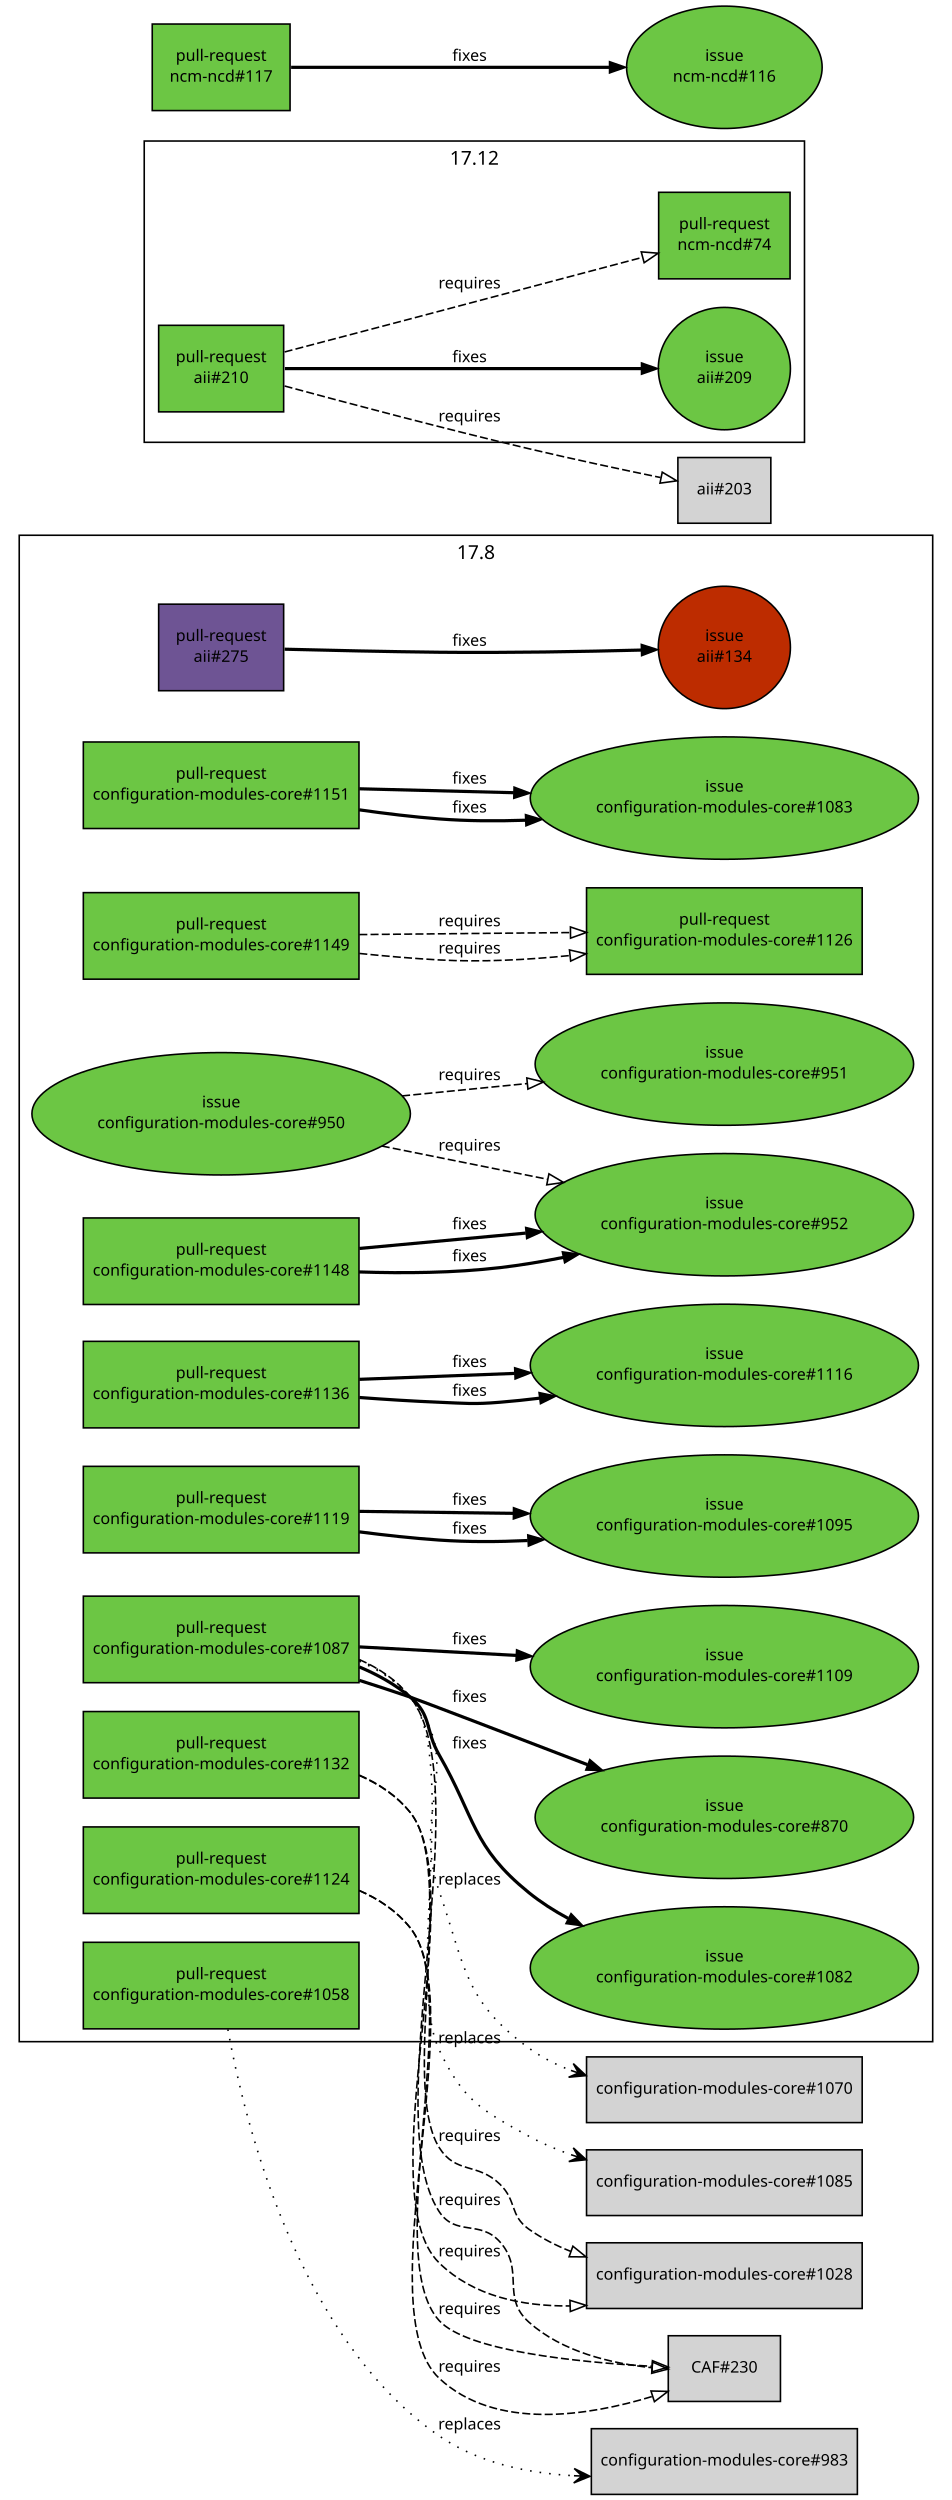
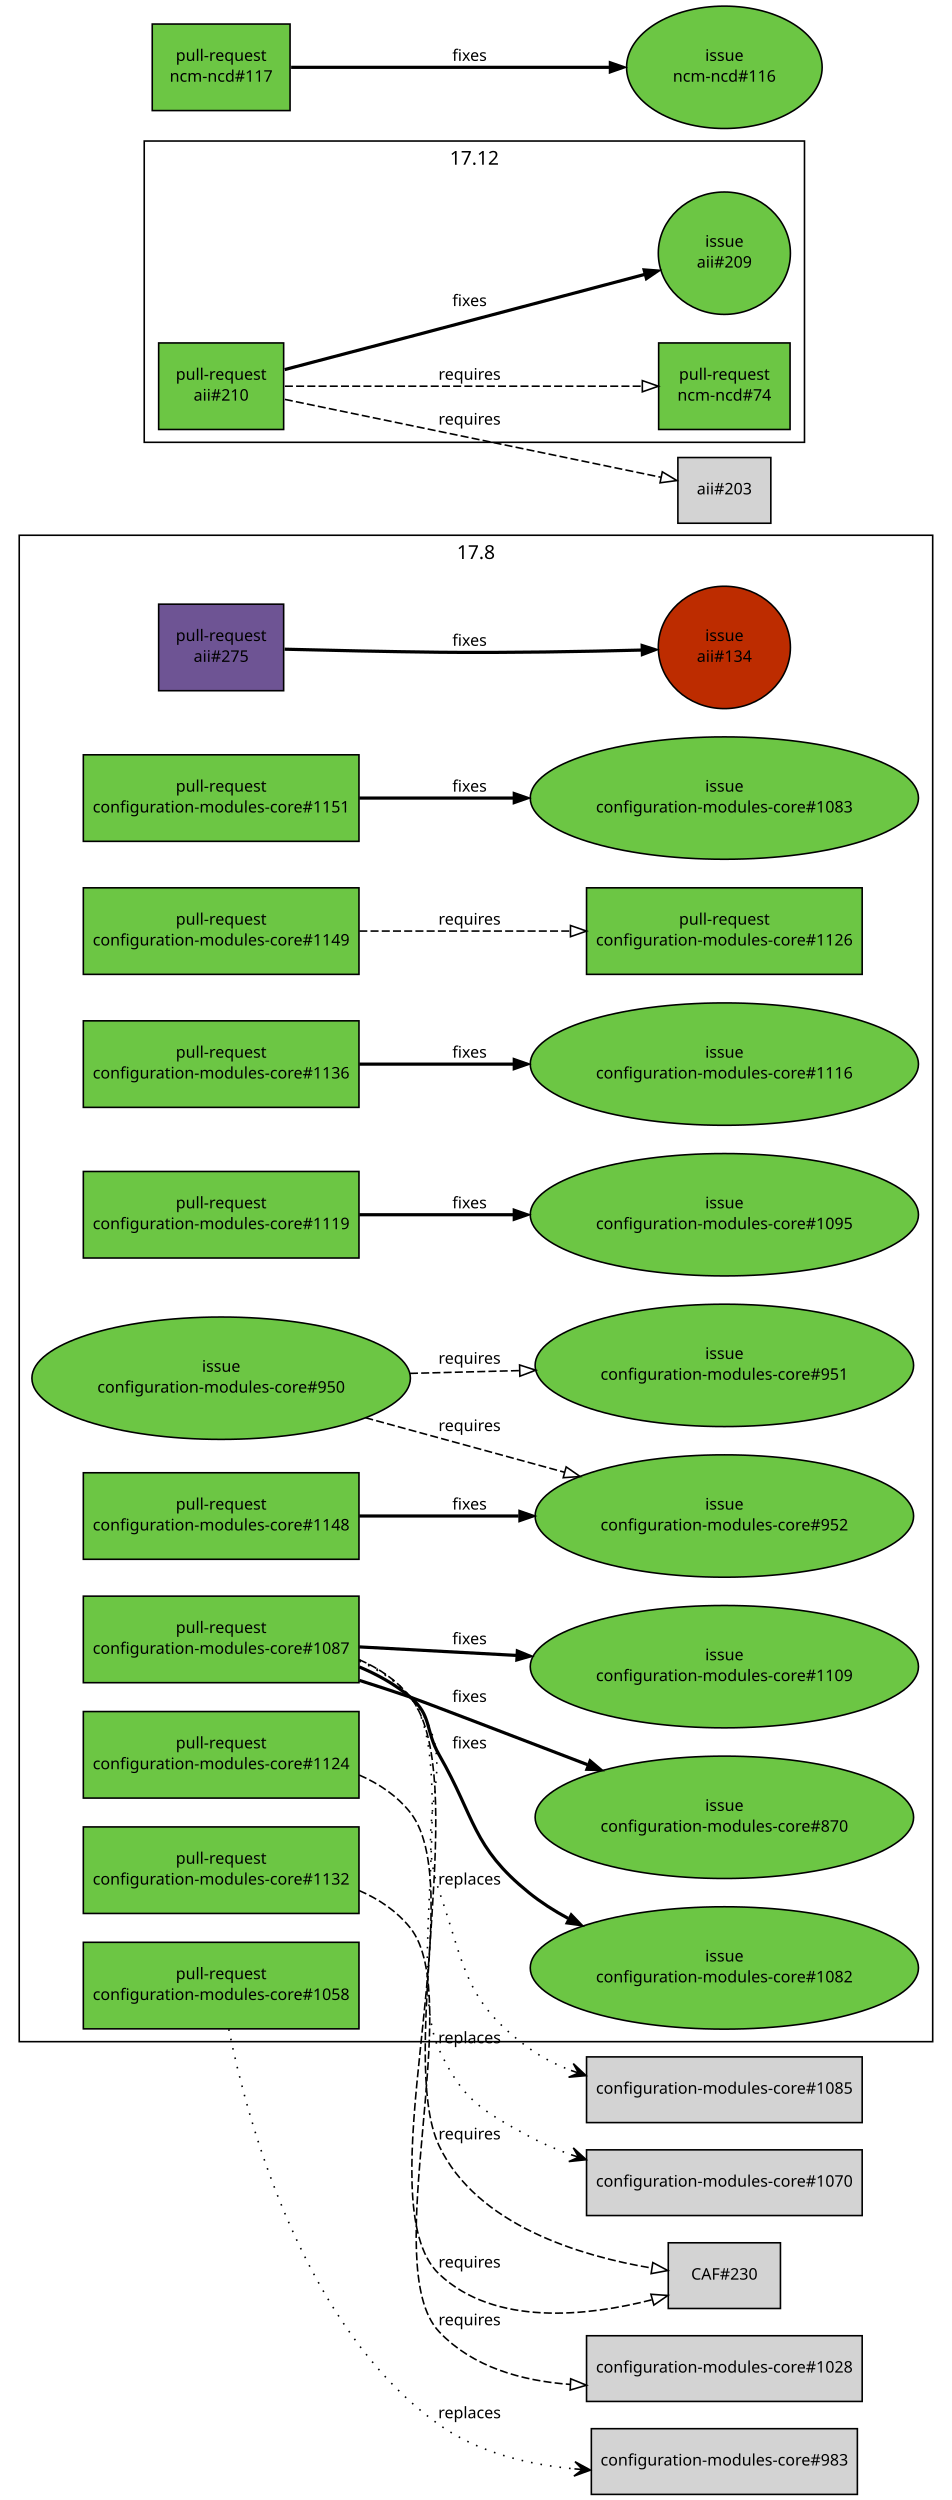
<svg xmlns="http://www.w3.org/2000/svg" xmlns:xlink="http://www.w3.org/1999/xlink" width="594pt" height="1560pt" viewBox="0.00 0.00 594.00 1560.00">
  <g id="graph1" class="graph" transform="scale(1 1) rotate(0) translate(4 1556)">
    <polygon fill="white" stroke="white" points="-4,5 -4,-1556 591,-1556 591,5 -4,5" />
    <g id="graph3" class="cluster">
      <polygon fill="none" stroke="black" points="8,-282 8,-1222 578,-1222 578,-282 8,-282" />
      <text text-anchor="middle" x="293" y="-1207.2" font-family="Sans" font-size="12.00">17.8</text>
    </g>
    <g id="graph5" class="cluster">
      <polygon fill="none" stroke="black" points="86,-1280 86,-1468 498,-1468 498,-1280 86,-1280" />
      <text text-anchor="middle" x="292" y="-1453.2" font-family="Sans" font-size="12.00">17.12</text>
    </g>
    <g id="node1" class="node">
      <a xlink:href="https://github.com/quattor/aii/pull/275" xlink:title="remove aii-freeipa, deprecated by ncm-freeipa AII support" target="_parent">
        <polygon fill="#6e5494" stroke="black" points="173,-1179 95,-1179 95,-1125 173,-1125 173,-1179" />
        <text text-anchor="middle" x="134" y="-1156" font-family="Sans" font-size="10.00">pull-request</text>
        <text text-anchor="middle" x="134" y="-1143" font-family="Sans" font-size="10.00">aii#275</text>
      </a>
    </g>
    <g id="node3" class="node">
      <a xlink:href="https://github.com/quattor/aii/issues/134" xlink:title="Missing freeipa.pm in AII RPM" target="_parent">
        <ellipse fill="#bd2c00" stroke="black" cx="448" cy="-1152" rx="41.217" ry="38.184" />
        <text text-anchor="middle" x="448" y="-1156" font-family="Sans" font-size="10.00">issue</text>
        <text text-anchor="middle" x="448" y="-1143" font-family="Sans" font-size="10.00">aii#134</text>
      </a>
    </g>
    <g id="edge2" class="edge">
      <path fill="none" stroke="black" stroke-width="2" d="M173.571,-1150.9C200.705,-1150.2 237.529,-1149.36 270,-1149 312.474,-1148.53 360.645,-1149.43 396.154,-1150.36" />
      <polygon fill="black" stroke="black" points="396.191,-1153.87 406.282,-1150.64 396.381,-1146.87 396.191,-1153.87" />
      <text text-anchor="middle" x="289" y="-1153" font-family="Sans" font-size="10.00">fixes</text>
    </g>
    <g id="node4" class="node">
      <a xlink:href="https://github.com/quattor/aii/pull/210" xlink:title="Shellfe: support active config for plugins" target="_parent">
-         <polygon fill="#6cc644" stroke="black" points="173,-1353 95,-1353 95,-1299 173,-1299 173,-1353" />
-         <text text-anchor="middle" x="134" y="-1330" font-family="Sans" font-size="10.00">pull-request</text>
-         <text text-anchor="middle" x="134" y="-1317" font-family="Sans" font-size="10.00">aii#210</text>
+         <polygon fill="#6cc644" stroke="black" points="173,-1342 95,-1342 95,-1288 173,-1288 173,-1342" />
+         <text text-anchor="middle" x="134" y="-1319" font-family="Sans" font-size="10.00">pull-request</text>
+         <text text-anchor="middle" x="134" y="-1306" font-family="Sans" font-size="10.00">aii#210</text>
      </a>
    </g>
    <g id="node6" class="node">
      <a xlink:href="https://github.com/quattor/aii/issues/209" xlink:title="support ACTIVE_CONFIG" target="_parent">
-         <ellipse fill="#6cc644" stroke="black" cx="448" cy="-1326" rx="41.217" ry="38.184" />
-         <text text-anchor="middle" x="448" y="-1330" font-family="Sans" font-size="10.00">issue</text>
-         <text text-anchor="middle" x="448" y="-1317" font-family="Sans" font-size="10.00">aii#209</text>
+         <ellipse fill="#6cc644" stroke="black" cx="448" cy="-1398" rx="41.217" ry="38.184" />
+         <text text-anchor="middle" x="448" y="-1402" font-family="Sans" font-size="10.00">issue</text>
+         <text text-anchor="middle" x="448" y="-1389" font-family="Sans" font-size="10.00">aii#209</text>
      </a>
    </g>
    <g id="edge4" class="edge">
-       <path fill="none" stroke="black" stroke-width="2" d="M173.768,-1326C230.279,-1326 333.868,-1326 396.284,-1326" />
-       <polygon fill="black" stroke="black" points="396.31,-1329.5 406.31,-1326 396.31,-1322.5 396.31,-1329.5" />
-       <text text-anchor="middle" x="289" y="-1330" font-family="Sans" font-size="10.00">fixes</text>
+       <path fill="none" stroke="black" stroke-width="2" d="M173.609,-1325.38C196.517,-1331.39 225.889,-1339.11 252,-1346 301.736,-1359.13 358.549,-1374.21 398.158,-1384.74" />
+       <polygon fill="black" stroke="black" points="397.278,-1388.13 407.842,-1387.32 399.077,-1381.36 397.278,-1388.13" />
+       <text text-anchor="middle" x="289" y="-1365" font-family="Sans" font-size="10.00">fixes</text>
    </g>
    <g id="node8" class="node">
      <a xlink:href="https://github.com/quattor/ncm-ncd/pull/74" xlink:title="Set the current active config as an attribute to the component" target="_parent">
-         <polygon fill="#6cc644" stroke="black" points="489,-1436 407,-1436 407,-1382 489,-1382 489,-1436" />
-         <text text-anchor="middle" x="448" y="-1413" font-family="Sans" font-size="10.00">pull-request</text>
-         <text text-anchor="middle" x="448" y="-1400" font-family="Sans" font-size="10.00">ncm-ncd#74</text>
+         <polygon fill="#6cc644" stroke="black" points="489,-1342 407,-1342 407,-1288 489,-1288 489,-1342" />
+         <text text-anchor="middle" x="448" y="-1319" font-family="Sans" font-size="10.00">pull-request</text>
+         <text text-anchor="middle" x="448" y="-1306" font-family="Sans" font-size="10.00">ncm-ncd#74</text>
      </a>
    </g>
    <g id="edge6" class="edge">
-       <path fill="none" stroke="black" stroke-dasharray="5,2" d="M173.609,-1336.38C196.517,-1342.39 225.889,-1350.11 252,-1357 301.266,-1370.01 357.475,-1384.93 397.028,-1395.44" />
-       <polygon fill="none" stroke="black" points="396.148,-1398.83 406.711,-1398.01 397.946,-1392.06 396.148,-1398.83" />
-       <text text-anchor="middle" x="289" y="-1376" font-family="Sans" font-size="10.00">requires</text>
+       <path fill="none" stroke="black" stroke-dasharray="5,2" d="M173.768,-1315C230.435,-1315 334.442,-1315 396.801,-1315" />
+       <polygon fill="none" stroke="black" points="396.813,-1318.5 406.813,-1315 396.813,-1311.5 396.813,-1318.5" />
+       <text text-anchor="middle" x="289" y="-1319" font-family="Sans" font-size="10.00">requires</text>
    </g>
    <g id="node10" class="node">
      <polygon fill="lightgrey" stroke="black" points="477,-1270.5 419,-1270.5 419,-1229.5 477,-1229.5 477,-1270.5" />
      <text text-anchor="middle" x="448" y="-1247.5" font-family="Sans" font-size="10.00">aii#203</text>
    </g>
    <g id="edge8" class="edge">
-       <path fill="none" stroke="black" stroke-dasharray="5,2" d="M173.585,-1315.14C212.315,-1304.64 273.039,-1288.53 326,-1276 353.353,-1269.53 384.33,-1262.93 408.226,-1258.01" />
-       <polygon fill="none" stroke="black" points="409.24,-1261.37 418.334,-1255.94 407.835,-1254.51 409.24,-1261.37" />
-       <text text-anchor="middle" x="289" y="-1293" font-family="Sans" font-size="10.00">requires</text>
+       <path fill="none" stroke="black" stroke-dasharray="5,2" d="M173.768,-1306.77C234.141,-1294.27 348.245,-1270.65 408.474,-1258.18" />
+       <polygon fill="none" stroke="black" points="409.282,-1261.59 418.365,-1256.13 407.863,-1254.73 409.282,-1261.59" />
+       <text text-anchor="middle" x="289" y="-1291" font-family="Sans" font-size="10.00">requires</text>
    </g>
    <g id="node11" class="node">
      <a xlink:href="https://github.com/quattor/configuration-modules-core/pull/1151" xlink:title="Escape / unescape functions from CCM::Path" target="_parent">
-         <polygon fill="#6cc644" stroke="black" points="220,-1093 48,-1093 48,-1039 220,-1039 220,-1093" />
-         <text text-anchor="middle" x="134" y="-1070" font-family="Sans" font-size="10.00">pull-request</text>
-         <text text-anchor="middle" x="134" y="-1057" font-family="Sans" font-size="10.00">configuration-modules-core#1151</text>
+         <polygon fill="#6cc644" stroke="black" points="220,-1085 48,-1085 48,-1031 220,-1031 220,-1085" />
+         <text text-anchor="middle" x="134" y="-1062" font-family="Sans" font-size="10.00">pull-request</text>
+         <text text-anchor="middle" x="134" y="-1049" font-family="Sans" font-size="10.00">configuration-modules-core#1151</text>
      </a>
    </g>
    <g id="node13" class="node">
      <a xlink:href="https://github.com/quattor/configuration-modules-core/issues/1083" xlink:title="warnings due to deprecated CCM modules" target="_parent">
        <ellipse fill="#6cc644" stroke="black" cx="448" cy="-1058" rx="121.122" ry="38.184" />
        <text text-anchor="middle" x="448" y="-1062" font-family="Sans" font-size="10.00">issue</text>
        <text text-anchor="middle" x="448" y="-1049" font-family="Sans" font-size="10.00">configuration-modules-core#1083</text>
      </a>
    </g>
-     <g id="edge24" class="edge">
-       <path fill="none" stroke="black" stroke-width="2" d="M220.103,-1050.67C236.613,-1048.31 253.802,-1046.24 270,-1045 287.465,-1043.66 305.896,-1043.55 324.016,-1044.18" />
-       <polygon fill="black" stroke="black" points="323.902,-1047.68 334.042,-1044.61 324.2,-1040.68 323.902,-1047.68" />
-       <text text-anchor="middle" x="289" y="-1049" font-family="Sans" font-size="10.00">fixes</text>
-     </g>
    <g id="edge10" class="edge">
-       <path fill="none" stroke="black" stroke-width="2" d="M220.217,-1063.8C249.998,-1063.04 284.076,-1062.18 316.642,-1061.35" />
-       <polygon fill="black" stroke="black" points="316.786,-1064.84 326.693,-1061.09 316.607,-1057.85 316.786,-1064.84" />
-       <text text-anchor="middle" x="289" y="-1067" font-family="Sans" font-size="10.00">fixes</text>
+       <path fill="none" stroke="black" stroke-width="2" d="M220.217,-1058C249.916,-1058 283.888,-1058 316.372,-1058" />
+       <polygon fill="black" stroke="black" points="316.399,-1061.5 326.399,-1058 316.399,-1054.5 316.399,-1061.5" />
+       <text text-anchor="middle" x="289" y="-1062" font-family="Sans" font-size="10.00">fixes</text>
    </g>
    <g id="node14" class="node">
      <a xlink:href="https://github.com/quattor/configuration-modules-core/pull/1149" xlink:title="ncm-metaconfig: rsyslog: rainer script configuration" target="_parent">
-         <polygon fill="#6cc644" stroke="black" points="220,-999 48,-999 48,-945 220,-945 220,-999" />
-         <text text-anchor="middle" x="134" y="-976" font-family="Sans" font-size="10.00">pull-request</text>
-         <text text-anchor="middle" x="134" y="-963" font-family="Sans" font-size="10.00">configuration-modules-core#1149</text>
+         <polygon fill="#6cc644" stroke="black" points="220,-1002 48,-1002 48,-948 220,-948 220,-1002" />
+         <text text-anchor="middle" x="134" y="-979" font-family="Sans" font-size="10.00">pull-request</text>
+         <text text-anchor="middle" x="134" y="-966" font-family="Sans" font-size="10.00">configuration-modules-core#1149</text>
      </a>
    </g>
    <g id="node16" class="node">
      <a xlink:href="https://github.com/quattor/configuration-modules-core/pull/1126" xlink:title="ncm-metaconfig: cleanup and switch to 00-tqu" target="_parent">
        <polygon fill="#6cc644" stroke="black" points="534,-1002 362,-1002 362,-948 534,-948 534,-1002" />
        <text text-anchor="middle" x="448" y="-979" font-family="Sans" font-size="10.00">pull-request</text>
        <text text-anchor="middle" x="448" y="-966" font-family="Sans" font-size="10.00">configuration-modules-core#1126</text>
      </a>
    </g>
-     <g id="edge26" class="edge">
-       <path fill="none" stroke="black" stroke-dasharray="5,2" d="M220.216,-961.047C236.715,-959.361 253.871,-957.887 270,-957 296.538,-955.541 325.222,-957.068 351.653,-959.749" />
-       <polygon fill="none" stroke="black" points="351.345,-963.236 361.663,-960.829 352.096,-956.276 351.345,-963.236" />
-       <text text-anchor="middle" x="289" y="-961" font-family="Sans" font-size="10.00">requires</text>
-     </g>
    <g id="edge12" class="edge">
-       <path fill="none" stroke="black" stroke-dasharray="5,2" d="M220.217,-972.824C260.975,-973.213 309.781,-973.679 351.743,-974.08" />
-       <polygon fill="none" stroke="black" points="351.942,-977.582 361.975,-974.178 352.009,-970.583 351.942,-977.582" />
-       <text text-anchor="middle" x="289" y="-978" font-family="Sans" font-size="10.00">requires</text>
+       <path fill="none" stroke="black" stroke-dasharray="5,2" d="M220.217,-975C260.975,-975 309.781,-975 351.743,-975" />
+       <polygon fill="none" stroke="black" points="351.975,-978.5 361.975,-975 351.975,-971.5 351.975,-978.5" />
+       <text text-anchor="middle" x="289" y="-979" font-family="Sans" font-size="10.00">requires</text>
    </g>
    <g id="node17" class="node">
      <a xlink:href="https://github.com/quattor/configuration-modules-core/pull/1148" xlink:title="ncm-spma: Remove support from groups from spma yumng backend" target="_parent">
-         <polygon fill="#6cc644" stroke="black" points="220,-796 48,-796 48,-742 220,-742 220,-796" />
-         <text text-anchor="middle" x="134" y="-773" font-family="Sans" font-size="10.00">pull-request</text>
-         <text text-anchor="middle" x="134" y="-760" font-family="Sans" font-size="10.00">configuration-modules-core#1148</text>
+         <polygon fill="#6cc644" stroke="black" points="220,-637 48,-637 48,-583 220,-583 220,-637" />
+         <text text-anchor="middle" x="134" y="-614" font-family="Sans" font-size="10.00">pull-request</text>
+         <text text-anchor="middle" x="134" y="-601" font-family="Sans" font-size="10.00">configuration-modules-core#1148</text>
      </a>
    </g>
    <g id="node19" class="node">
      <a xlink:href="https://github.com/quattor/configuration-modules-core/issues/952" xlink:title="ncm-spma (yumng): Remove support for package groups" target="_parent">
-         <ellipse fill="#6cc644" stroke="black" cx="448" cy="-798" rx="118.087" ry="38.184" />
-         <text text-anchor="middle" x="448" y="-802" font-family="Sans" font-size="10.00">issue</text>
-         <text text-anchor="middle" x="448" y="-789" font-family="Sans" font-size="10.00">configuration-modules-core#952</text>
-       </a>
-     </g>
-     <g id="edge28" class="edge">
-       <path fill="none" stroke="black" stroke-width="2" d="M220.066,-762.31C248.174,-761.381 279.487,-761.685 308,-765 320.848,-766.494 334.228,-768.734 347.399,-771.358" />
-       <polygon fill="black" stroke="black" points="346.916,-774.832 357.418,-773.432 348.336,-767.977 346.916,-774.832" />
-       <text text-anchor="middle" x="289" y="-769" font-family="Sans" font-size="10.00">fixes</text>
+         <ellipse fill="#6cc644" stroke="black" cx="448" cy="-610" rx="118.087" ry="38.184" />
+         <text text-anchor="middle" x="448" y="-614" font-family="Sans" font-size="10.00">issue</text>
+         <text text-anchor="middle" x="448" y="-601" font-family="Sans" font-size="10.00">configuration-modules-core#952</text>
+       </a>
    </g>
    <g id="edge14" class="edge">
-       <path fill="none" stroke="black" stroke-width="2" d="M220.217,-776.963C252.275,-779.923 289.311,-783.344 324.081,-786.555" />
-       <polygon fill="black" stroke="black" points="324.025,-790.065 334.304,-787.499 324.668,-783.095 324.025,-790.065" />
-       <text text-anchor="middle" x="289" y="-789" font-family="Sans" font-size="10.00">fixes</text>
+       <path fill="none" stroke="black" stroke-width="2" d="M220.217,-610C250.903,-610 286.151,-610 319.606,-610" />
+       <polygon fill="black" stroke="black" points="319.924,-613.5 329.924,-610 319.924,-606.5 319.924,-613.5" />
+       <text text-anchor="middle" x="289" y="-614" font-family="Sans" font-size="10.00">fixes</text>
    </g>
    <g id="node20" class="node">
      <a xlink:href="https://github.com/quattor/configuration-modules-core/pull/1136" xlink:title="ncm-gmond: cleanup and support new configuration options" target="_parent">
-         <polygon fill="#6cc644" stroke="black" points="220,-719 48,-719 48,-665 220,-665 220,-719" />
-         <text text-anchor="middle" x="134" y="-696" font-family="Sans" font-size="10.00">pull-request</text>
-         <text text-anchor="middle" x="134" y="-683" font-family="Sans" font-size="10.00">configuration-modules-core#1136</text>
+         <polygon fill="#6cc644" stroke="black" points="220,-919 48,-919 48,-865 220,-865 220,-919" />
+         <text text-anchor="middle" x="134" y="-896" font-family="Sans" font-size="10.00">pull-request</text>
+         <text text-anchor="middle" x="134" y="-883" font-family="Sans" font-size="10.00">configuration-modules-core#1136</text>
      </a>
    </g>
    <g id="node22" class="node">
      <a xlink:href="https://github.com/quattor/configuration-modules-core/issues/1116" xlink:title="ncm-gmond: configuration options missing from schema" target="_parent">
-         <ellipse fill="#6cc644" stroke="black" cx="448" cy="-704" rx="121.122" ry="38.184" />
-         <text text-anchor="middle" x="448" y="-708" font-family="Sans" font-size="10.00">issue</text>
-         <text text-anchor="middle" x="448" y="-695" font-family="Sans" font-size="10.00">configuration-modules-core#1116</text>
-       </a>
-     </g>
-     <g id="edge30" class="edge">
-       <path fill="none" stroke="black" stroke-width="2" d="M220.217,-695.295C250.163,-696.439 284.453,-697.75 317.181,-699.001" />
-       <polygon fill="black" stroke="black" points="317.155,-702.502 327.282,-699.387 317.423,-695.507 317.155,-702.502" />
-       <text text-anchor="middle" x="289" y="-703" font-family="Sans" font-size="10.00">fixes</text>
+         <ellipse fill="#6cc644" stroke="black" cx="448" cy="-892" rx="121.122" ry="38.184" />
+         <text text-anchor="middle" x="448" y="-896" font-family="Sans" font-size="10.00">issue</text>
+         <text text-anchor="middle" x="448" y="-883" font-family="Sans" font-size="10.00">configuration-modules-core#1116</text>
+       </a>
    </g>
    <g id="edge16" class="edge">
-       <path fill="none" stroke="black" stroke-width="2" d="M220.27,-683.967C236.765,-682.731 253.905,-681.65 270,-681 286.875,-680.319 291.167,-679.626 308,-681 316.029,-681.655 324.291,-682.518 332.595,-683.525" />
-       <polygon fill="black" stroke="black" points="332.371,-687.025 342.734,-684.821 333.258,-680.082 332.371,-687.025" />
-       <text text-anchor="middle" x="289" y="-685" font-family="Sans" font-size="10.00">fixes</text>
+       <path fill="none" stroke="black" stroke-width="2" d="M220.217,-892C249.916,-892 283.888,-892 316.372,-892" />
+       <polygon fill="black" stroke="black" points="316.399,-895.5 326.399,-892 316.399,-888.5 316.399,-895.5" />
+       <text text-anchor="middle" x="289" y="-896" font-family="Sans" font-size="10.00">fixes</text>
    </g>
    <g id="node23" class="node">
      <a xlink:href="https://github.com/quattor/configuration-modules-core/pull/1132" xlink:title="ncm-metaconfig: hnormalise" target="_parent">
+         <polygon fill="#6cc644" stroke="black" points="220,-416 48,-416 48,-362 220,-362 220,-416" />
+         <text text-anchor="middle" x="134" y="-393" font-family="Sans" font-size="10.00">pull-request</text>
+         <text text-anchor="middle" x="134" y="-380" font-family="Sans" font-size="10.00">configuration-modules-core#1132</text>
+       </a>
+     </g>
+     <g id="node25" class="node">
+       <polygon fill="lightgrey" stroke="black" points="534,-98.5 362,-98.5 362,-57.5 534,-57.5 534,-98.5" />
+       <text text-anchor="middle" x="448" y="-75.5" font-family="Sans" font-size="10.00">configuration-modules-core#1028</text>
+     </g>
+     <g id="edge18" class="edge">
+       <path fill="none" stroke="black" stroke-dasharray="5,2" d="M220.033,-376.331C232.353,-370.97 243.656,-363.468 252,-353 286.995,-309.099 231.452,-141.818 270,-101 290.855,-78.917 321.637,-70.316 351.762,-68.133" />
+       <polygon fill="none" stroke="black" points="352.123,-71.619 361.938,-67.628 351.776,-64.628 352.123,-71.619" />
+       <text text-anchor="middle" x="289" y="-105" font-family="Sans" font-size="10.00">requires</text>
+     </g>
+     <g id="node26" class="node">
+       <a xlink:href="https://github.com/quattor/configuration-modules-core/pull/1124" xlink:title="ncm-cron: cleanup and switch to 00-tqu" target="_parent">
        <polygon fill="#6cc644" stroke="black" points="220,-488 48,-488 48,-434 220,-434 220,-488" />
        <text text-anchor="middle" x="134" y="-465" font-family="Sans" font-size="10.00">pull-request</text>
-         <text text-anchor="middle" x="134" y="-452" font-family="Sans" font-size="10.00">configuration-modules-core#1132</text>
-       </a>
-     </g>
-     <g id="node25" class="node">
-       <polygon fill="lightgrey" stroke="black" points="534,-156.5 362,-156.5 362,-115.5 534,-115.5 534,-156.5" />
-       <text text-anchor="middle" x="448" y="-133.5" font-family="Sans" font-size="10.00">configuration-modules-core#1028</text>
-     </g>
-     <g id="edge32" class="edge">
-       <path fill="none" stroke="black" stroke-dasharray="5,2" d="M220.198,-448.097C232.419,-442.758 243.647,-435.323 252,-425 281.323,-388.761 245.388,-255.589 270,-216 280.423,-199.234 293.853,-206.769 308,-193 318.602,-182.681 313.929,-173.553 326,-165 333.994,-159.336 342.947,-154.768 352.275,-151.084" />
-       <polygon fill="none" stroke="black" points="353.484,-154.369 361.707,-147.688 351.112,-147.783 353.484,-154.369" />
-       <text text-anchor="middle" x="289" y="-220" font-family="Sans" font-size="10.00">requires</text>
-     </g>
-     <g id="edge18" class="edge">
-       <path fill="none" stroke="black" stroke-dasharray="5,2" d="M220.098,-448.383C232.411,-443.016 243.694,-435.498 252,-425 290.824,-375.928 225.335,-187.822 270,-144 291.326,-123.076 321.897,-116.802 351.7,-117.101" />
-       <polygon fill="none" stroke="black" points="351.651,-120.601 361.764,-117.443 351.889,-113.605 351.651,-120.601" />
-       <text text-anchor="middle" x="289" y="-148" font-family="Sans" font-size="10.00">requires</text>
-     </g>
-     <g id="node26" class="node">
-       <a xlink:href="https://github.com/quattor/configuration-modules-core/pull/1124" xlink:title="ncm-cron: cleanup and switch to 00-tqu" target="_parent">
-         <polygon fill="#6cc644" stroke="black" points="220,-416 48,-416 48,-362 220,-362 220,-416" />
-         <text text-anchor="middle" x="134" y="-393" font-family="Sans" font-size="10.00">pull-request</text>
-         <text text-anchor="middle" x="134" y="-380" font-family="Sans" font-size="10.00">configuration-modules-core#1124</text>
+         <text text-anchor="middle" x="134" y="-452" font-family="Sans" font-size="10.00">configuration-modules-core#1124</text>
      </a>
    </g>
    <g id="node28" class="node">
-       <polygon fill="lightgrey" stroke="black" points="483,-98.5 413,-98.5 413,-57.5 483,-57.5 483,-98.5" />
-       <text text-anchor="middle" x="448" y="-75.5" font-family="Sans" font-size="10.00">CAF#230</text>
-     </g>
-     <g id="edge34" class="edge">
-       <path fill="none" stroke="black" stroke-dasharray="5,2" d="M220.014,-376.316C232.337,-370.957 243.645,-363.459 252,-353 286.072,-310.347 233.247,-148.366 270,-108 287.359,-88.934 355.948,-81.984 402.734,-79.451" />
-       <polygon fill="none" stroke="black" points="403.128,-82.936 412.943,-78.949 402.784,-75.944 403.128,-82.936" />
-       <text text-anchor="middle" x="289" y="-112" font-family="Sans" font-size="10.00">requires</text>
+       <polygon fill="lightgrey" stroke="black" points="483,-156.5 413,-156.5 413,-115.5 483,-115.5 483,-156.5" />
+       <text text-anchor="middle" x="448" y="-133.5" font-family="Sans" font-size="10.00">CAF#230</text>
    </g>
    <g id="edge20" class="edge">
-       <path fill="none" stroke="black" stroke-dasharray="5,2" d="M220.098,-376.383C232.411,-371.016 243.694,-363.498 252,-353 290.824,-303.928 224.362,-114.808 270,-72 305.001,-39.169 362.987,-48.352 403.224,-60.673" />
-       <polygon fill="none" stroke="black" points="402.2,-64.02 412.791,-63.763 404.351,-57.359 402.2,-64.02" />
-       <text text-anchor="middle" x="289" y="-76" font-family="Sans" font-size="10.00">requires</text>
+       <path fill="none" stroke="black" stroke-dasharray="5,2" d="M220.112,-448.394C232.423,-443.026 243.702,-435.505 252,-425 291.748,-374.68 223.388,-181.037 270,-137 304.791,-104.132 362.634,-110.667 402.904,-120.958" />
+       <polygon fill="none" stroke="black" points="402.171,-124.386 412.739,-123.634 404.009,-117.632 402.171,-124.386" />
+       <text text-anchor="middle" x="289" y="-141" font-family="Sans" font-size="10.00">requires</text>
    </g>
    <g id="node29" class="node">
      <a xlink:href="https://github.com/quattor/configuration-modules-core/pull/1119" xlink:title="ncm-systemd: cleanup, restarting modified unitfiles and initial handling of unconfigured units" target="_parent">
-         <polygon fill="#6cc644" stroke="black" points="220,-641 48,-641 48,-587 220,-587 220,-641" />
-         <text text-anchor="middle" x="134" y="-618" font-family="Sans" font-size="10.00">pull-request</text>
-         <text text-anchor="middle" x="134" y="-605" font-family="Sans" font-size="10.00">configuration-modules-core#1119</text>
+         <polygon fill="#6cc644" stroke="black" points="220,-825 48,-825 48,-771 220,-771 220,-825" />
+         <text text-anchor="middle" x="134" y="-802" font-family="Sans" font-size="10.00">pull-request</text>
+         <text text-anchor="middle" x="134" y="-789" font-family="Sans" font-size="10.00">configuration-modules-core#1119</text>
      </a>
    </g>
    <g id="node31" class="node">
      <a xlink:href="https://github.com/quattor/configuration-modules-core/issues/1095" xlink:title="Manual intervention required in order for drop-in unit files to have any affect" target="_parent">
-         <ellipse fill="#6cc644" stroke="black" cx="448" cy="-610" rx="121.122" ry="38.184" />
-         <text text-anchor="middle" x="448" y="-614" font-family="Sans" font-size="10.00">issue</text>
-         <text text-anchor="middle" x="448" y="-601" font-family="Sans" font-size="10.00">configuration-modules-core#1095</text>
+         <ellipse fill="#6cc644" stroke="black" cx="448" cy="-798" rx="121.122" ry="38.184" />
+         <text text-anchor="middle" x="448" y="-802" font-family="Sans" font-size="10.00">issue</text>
+         <text text-anchor="middle" x="448" y="-789" font-family="Sans" font-size="10.00">configuration-modules-core#1095</text>
      </a>
    </g>
    <g id="edge22" class="edge">
-       <path fill="none" stroke="black" stroke-width="2" d="M220.217,-612.902C249.916,-612.523 283.888,-612.091 316.372,-611.677" />
-       <polygon fill="black" stroke="black" points="316.444,-615.176 326.399,-611.549 316.355,-608.177 316.444,-615.176" />
-       <text text-anchor="middle" x="289" y="-617" font-family="Sans" font-size="10.00">fixes</text>
-     </g>
-     <g id="edge36" class="edge">
-       <path fill="none" stroke="black" stroke-width="2" d="M220.145,-600.128C236.651,-597.992 253.828,-596.124 270,-595 287.881,-593.757 306.761,-593.84 325.277,-594.713" />
-       <polygon fill="black" stroke="black" points="325.341,-598.222 335.518,-595.276 325.726,-591.232 325.341,-598.222" />
-       <text text-anchor="middle" x="289" y="-599" font-family="Sans" font-size="10.00">fixes</text>
-     </g>
-     <g id="node39" class="node">
+       <path fill="none" stroke="black" stroke-width="2" d="M220.217,-798C249.916,-798 283.888,-798 316.372,-798" />
+       <polygon fill="black" stroke="black" points="316.399,-801.5 326.399,-798 316.399,-794.5 316.399,-801.5" />
+       <text text-anchor="middle" x="289" y="-802" font-family="Sans" font-size="10.00">fixes</text>
+     </g>
+     <g id="node32" class="node">
      <a xlink:href="https://github.com/quattor/configuration-modules-core/pull/1087" xlink:title="ncm-network: cleanup, fixes and new features" target="_parent">
        <polygon fill="#6cc644" stroke="black" points="220,-560 48,-560 48,-506 220,-506 220,-560" />
        <text text-anchor="middle" x="134" y="-537" font-family="Sans" font-size="10.00">pull-request</text>
        <text text-anchor="middle" x="134" y="-524" font-family="Sans" font-size="10.00">configuration-modules-core#1087</text>
      </a>
    </g>
-     <g id="edge48" class="edge">
-       <path fill="none" stroke="black" stroke-dasharray="5,2" d="M220.17,-520.44C232.474,-515.066 243.736,-507.531 252,-497 296.106,-440.794 230.752,-235.699 270,-176 280.373,-160.222 295.459,-171.116 308,-157 323.686,-139.343 308.389,-122.738 326,-107 346.83,-88.385 377.431,-81.145 402.774,-78.554" />
-       <polygon fill="none" stroke="black" points="403.226,-82.029 412.91,-77.73 402.659,-75.052 403.226,-82.029" />
-       <text text-anchor="middle" x="289" y="-180" font-family="Sans" font-size="10.00">requires</text>
-     </g>
-     <g id="node41" class="node">
+     <g id="edge34" class="edge">
+       <path fill="none" stroke="black" stroke-dasharray="5,2" d="M220.096,-520.382C232.409,-515.015 243.693,-507.497 252,-497 290.691,-448.106 243.256,-273.324 270,-217 293.508,-167.491 358.145,-148.212 402.695,-140.725" />
+       <polygon fill="none" stroke="black" points="403.361,-144.164 412.711,-139.182 402.294,-137.246 403.361,-144.164" />
+       <text text-anchor="middle" x="289" y="-221" font-family="Sans" font-size="10.00">requires</text>
+     </g>
+     <g id="node34" class="node">
      <a xlink:href="https://github.com/quattor/configuration-modules-core/issues/1082" xlink:title="ncm-network: Allow extra routing options for the default route" target="_parent">
        <ellipse fill="#6cc644" stroke="black" cx="448" cy="-328" rx="121.122" ry="38.184" />
        <text text-anchor="middle" x="448" y="-332" font-family="Sans" font-size="10.00">issue</text>
        <text text-anchor="middle" x="448" y="-319" font-family="Sans" font-size="10.00">configuration-modules-core#1082</text>
      </a>
    </g>
-     <g id="edge38" class="edge">
+     <g id="edge24" class="edge">
      <path fill="none" stroke="black" stroke-width="2" d="M220.152,-515.844C231.653,-511.036 242.675,-504.88 252,-497 265.663,-485.454 261.105,-476.52 270,-461 292.68,-421.427 290.553,-403.704 326,-375 333.462,-368.957 341.79,-363.628 350.493,-358.942" />
      <polygon fill="black" stroke="black" points="352.34,-361.93 359.678,-354.288 349.176,-355.686 352.34,-361.93" />
      <text text-anchor="middle" x="289" y="-465" font-family="Sans" font-size="10.00">fixes</text>
    </g>
-     <g id="node43" class="node">
+     <g id="node36" class="node">
      <a xlink:href="https://github.com/quattor/configuration-modules-core/issues/870" xlink:title="ncm-network: hostname is not set in el7" target="_parent">
        <ellipse fill="#6cc644" stroke="black" cx="448" cy="-422" rx="118.087" ry="38.184" />
        <text text-anchor="middle" x="448" y="-426" font-family="Sans" font-size="10.00">issue</text>
        <text text-anchor="middle" x="448" y="-413" font-family="Sans" font-size="10.00">configuration-modules-core#870</text>
      </a>
    </g>
-     <g id="edge40" class="edge">
+     <g id="edge26" class="edge">
      <path fill="none" stroke="black" stroke-width="2" d="M220.26,-507.441C230.984,-504.041 241.77,-500.513 252,-497 257.837,-494.995 312.418,-474.097 362.501,-454.869" />
      <polygon fill="black" stroke="black" points="364.033,-458.03 372.114,-451.178 361.524,-451.495 364.033,-458.03" />
      <text text-anchor="middle" x="289" y="-494" font-family="Sans" font-size="10.00">fixes</text>
    </g>
-     <g id="node45" class="node">
+     <g id="node38" class="node">
      <a xlink:href="https://github.com/quattor/configuration-modules-core/issues/1109" xlink:title="ncm-network: systemd rpm scripts remove HOSTNAME from /etc/sysconfig/network" target="_parent">
        <ellipse fill="#6cc644" stroke="black" cx="448" cy="-516" rx="121.122" ry="38.184" />
        <text text-anchor="middle" x="448" y="-520" font-family="Sans" font-size="10.00">issue</text>
        <text text-anchor="middle" x="448" y="-507" font-family="Sans" font-size="10.00">configuration-modules-core#1109</text>
      </a>
    </g>
-     <g id="edge42" class="edge">
+     <g id="edge28" class="edge">
      <path fill="none" stroke="black" stroke-width="2" d="M220.217,-528.332C250.409,-526.698 285.018,-524.824 317.99,-523.039" />
      <polygon fill="black" stroke="black" points="318.368,-526.524 328.164,-522.488 317.989,-519.534 318.368,-526.524" />
      <text text-anchor="middle" x="289" y="-530" font-family="Sans" font-size="10.00">fixes</text>
    </g>
-     <g id="node47" class="node">
+     <g id="node40" class="node">
+       <polygon fill="lightgrey" stroke="black" points="534,-272.5 362,-272.5 362,-231.5 534,-231.5 534,-272.5" />
+       <text text-anchor="middle" x="448" y="-249.5" font-family="Sans" font-size="10.00">configuration-modules-core#1085</text>
+     </g>
+     <g id="edge30" class="edge">
+       <path fill="none" stroke="black" stroke-dasharray="1,5" d="M220.249,-519.387C232.308,-514.123 243.472,-506.898 252,-497 287.489,-455.81 252.207,-427.376 270,-376 286.417,-328.597 285.489,-307.587 326,-278 333.935,-272.204 342.891,-267.646 352.255,-264.069" />
+       <polygon fill="black" stroke="black" points="361.732,-260.81 353.739,-268.318 357.004,-262.436 352.276,-264.062 352.276,-264.062 352.276,-264.062 357.004,-262.436 350.812,-259.807 361.732,-260.81 361.732,-260.81" />
+       <text text-anchor="middle" x="289" y="-380" font-family="Sans" font-size="10.00">replaces</text>
+     </g>
+     <g id="node42" class="node">
      <polygon fill="lightgrey" stroke="black" points="534,-214.5 362,-214.5 362,-173.5 534,-173.5 534,-214.5" />
-       <text text-anchor="middle" x="448" y="-191.5" font-family="Sans" font-size="10.00">configuration-modules-core#1085</text>
-     </g>
-     <g id="edge44" class="edge">
+       <text text-anchor="middle" x="448" y="-191.5" font-family="Sans" font-size="10.00">configuration-modules-core#1070</text>
+     </g>
+     <g id="edge32" class="edge">
      <path fill="none" stroke="black" stroke-dasharray="1,5" d="M220.236,-520.128C232.452,-514.785 243.669,-507.341 252,-497 282.773,-458.802 248.991,-321.325 270,-277 284.809,-245.756 295.662,-239.585 326,-223 334.223,-218.505 343.13,-214.701 352.259,-211.484" />
      <polygon fill="black" stroke="black" points="361.833,-208.339 353.737,-215.735 357.082,-209.899 352.332,-211.46 352.332,-211.46 352.332,-211.46 357.082,-209.899 350.928,-207.184 361.833,-208.339 361.833,-208.339" />
      <text text-anchor="middle" x="289" y="-281" font-family="Sans" font-size="10.00">replaces</text>
    </g>
-     <g id="node49" class="node">
-       <polygon fill="lightgrey" stroke="black" points="534,-272.5 362,-272.5 362,-231.5 534,-231.5 534,-272.5" />
-       <text text-anchor="middle" x="448" y="-249.5" font-family="Sans" font-size="10.00">configuration-modules-core#1070</text>
-     </g>
-     <g id="edge46" class="edge">
-       <path fill="none" stroke="black" stroke-dasharray="1,5" d="M220.249,-519.387C232.308,-514.123 243.472,-506.898 252,-497 287.489,-455.81 252.207,-427.376 270,-376 286.417,-328.597 285.489,-307.587 326,-278 333.935,-272.204 342.891,-267.646 352.255,-264.069" />
-       <polygon fill="black" stroke="black" points="361.732,-260.81 353.739,-268.318 357.004,-262.436 352.276,-264.062 352.276,-264.062 352.276,-264.062 357.004,-262.436 350.812,-259.807 361.732,-260.81 361.732,-260.81" />
-       <text text-anchor="middle" x="289" y="-380" font-family="Sans" font-size="10.00">replaces</text>
-     </g>
-     <g id="node51" class="node">
+     <g id="node44" class="node">
      <a xlink:href="https://github.com/quattor/configuration-modules-core/pull/1058" xlink:title="ncm-ssh: disable insecure ssh ciphersuites and macs" target="_parent">
        <polygon fill="#6cc644" stroke="black" points="220,-344 48,-344 48,-290 220,-290 220,-344" />
        <text text-anchor="middle" x="134" y="-321" font-family="Sans" font-size="10.00">pull-request</text>
        <text text-anchor="middle" x="134" y="-308" font-family="Sans" font-size="10.00">configuration-modules-core#1058</text>
      </a>
    </g>
-     <g id="node53" class="node">
+     <g id="node46" class="node">
      <polygon fill="lightgrey" stroke="black" points="531,-40.5 365,-40.5 365,0.5 531,0.5 531,-40.5" />
      <text text-anchor="middle" x="448" y="-17.5" font-family="Sans" font-size="10.00">configuration-modules-core#983</text>
    </g>
-     <g id="edge50" class="edge">
-       <path fill="none" stroke="black" stroke-dasharray="1,5" d="M138.186,-289.661C148.645,-231.746 181.726,-97.021 270,-36 294.201,-19.271 324.894,-12.739 353.95,-11.146" />
-       <polygon fill="black" stroke="black" points="364.146,-10.78 354.314,-15.636 359.149,-10.959 354.152,-11.139 354.152,-11.139 354.152,-11.139 359.149,-10.959 353.99,-6.642 364.146,-10.78 364.146,-10.78" />
-       <text text-anchor="middle" x="289" y="-40" font-family="Sans" font-size="10.00">replaces</text>
-     </g>
-     <g id="node54" class="node">
+     <g id="edge36" class="edge">
+       <path fill="none" stroke="black" stroke-dasharray="1,5" d="M138.766,-289.724C150.196,-233.248 184.808,-103.727 270,-43 294.172,-25.769 325.004,-18.178 354.192,-15.437" />
+       <polygon fill="black" stroke="black" points="364.434,-14.663 354.802,-19.904 359.448,-15.04 354.462,-15.417 354.462,-15.417 354.462,-15.417 359.448,-15.04 354.123,-10.93 364.434,-14.663 364.434,-14.663" />
+       <text text-anchor="middle" x="289" y="-47" font-family="Sans" font-size="10.00">replaces</text>
+     </g>
+     <g id="node47" class="node">
      <a xlink:href="https://github.com/quattor/configuration-modules-core/issues/950" xlink:title="ncm-spma: Remove support for package groups from yum backends" target="_parent">
-         <ellipse fill="#6cc644" stroke="black" cx="134" cy="-861" rx="118.087" ry="38.184" />
-         <text text-anchor="middle" x="134" y="-865" font-family="Sans" font-size="10.00">issue</text>
-         <text text-anchor="middle" x="134" y="-852" font-family="Sans" font-size="10.00">configuration-modules-core#950</text>
-       </a>
-     </g>
-     <g id="edge54" class="edge">
-       <path fill="none" stroke="black" stroke-dasharray="5,2" d="M234.215,-840.893C267.213,-834.273 304.078,-826.876 337.779,-820.114" />
-       <polygon fill="none" stroke="black" points="338.544,-823.531 347.66,-818.132 337.167,-816.668 338.544,-823.531" />
-       <text text-anchor="middle" x="289" y="-838" font-family="Sans" font-size="10.00">requires</text>
-     </g>
-     <g id="node56" class="node">
+         <ellipse fill="#6cc644" stroke="black" cx="134" cy="-696" rx="118.087" ry="38.184" />
+         <text text-anchor="middle" x="134" y="-700" font-family="Sans" font-size="10.00">issue</text>
+         <text text-anchor="middle" x="134" y="-687" font-family="Sans" font-size="10.00">configuration-modules-core#950</text>
+       </a>
+     </g>
+     <g id="edge40" class="edge">
+       <path fill="none" stroke="black" stroke-dasharray="5,2" d="M223.98,-671.356C262.821,-660.718 308.4,-648.234 348.269,-637.315" />
+       <polygon fill="none" stroke="black" points="349.287,-640.665 358.007,-634.648 347.438,-633.914 349.287,-640.665" />
+       <text text-anchor="middle" x="289" y="-663" font-family="Sans" font-size="10.00">requires</text>
+     </g>
+     <g id="node49" class="node">
      <a xlink:href="https://github.com/quattor/configuration-modules-core/issues/951" xlink:title="ncm-spma (yum): Remove support for package groups" target="_parent">
-         <ellipse fill="#6cc644" stroke="black" cx="448" cy="-892" rx="118.087" ry="38.184" />
-         <text text-anchor="middle" x="448" y="-896" font-family="Sans" font-size="10.00">issue</text>
-         <text text-anchor="middle" x="448" y="-883" font-family="Sans" font-size="10.00">configuration-modules-core#951</text>
-       </a>
-     </g>
-     <g id="edge52" class="edge">
-       <path fill="none" stroke="black" stroke-dasharray="5,2" d="M246.918,-872.148C272.218,-874.646 299.181,-877.308 324.872,-879.844" />
-       <polygon fill="none" stroke="black" points="324.734,-883.347 335.03,-880.847 325.422,-876.381 324.734,-883.347" />
-       <text text-anchor="middle" x="289" y="-882" font-family="Sans" font-size="10.00">requires</text>
-     </g>
-     <g id="node58" class="node">
+         <ellipse fill="#6cc644" stroke="black" cx="448" cy="-704" rx="118.087" ry="38.184" />
+         <text text-anchor="middle" x="448" y="-708" font-family="Sans" font-size="10.00">issue</text>
+         <text text-anchor="middle" x="448" y="-695" font-family="Sans" font-size="10.00">configuration-modules-core#951</text>
+       </a>
+     </g>
+     <g id="edge38" class="edge">
+       <path fill="none" stroke="black" stroke-dasharray="5,2" d="M251.815,-699.002C274.074,-699.569 297.456,-700.164 320.01,-700.739" />
+       <polygon fill="none" stroke="black" points="320.222,-704.246 330.308,-701.001 320.4,-697.248 320.222,-704.246" />
+       <text text-anchor="middle" x="289" y="-705" font-family="Sans" font-size="10.00">requires</text>
+     </g>
+     <g id="node51" class="node">
      <a xlink:href="https://github.com/quattor/ncm-ncd/pull/117" xlink:title="Allow component modules to be loaded from any path" target="_parent">
        <polygon fill="#6cc644" stroke="black" points="177,-1541 91,-1541 91,-1487 177,-1487 177,-1541" />
        <text text-anchor="middle" x="134" y="-1518" font-family="Sans" font-size="10.00">pull-request</text>
        <text text-anchor="middle" x="134" y="-1505" font-family="Sans" font-size="10.00">ncm-ncd#117</text>
      </a>
    </g>
-     <g id="node60" class="node">
+     <g id="node53" class="node">
      <a xlink:href="https://github.com/quattor/ncm-ncd/issues/116" xlink:title="hasFile() prevents component modules from being relocated" target="_parent">
        <ellipse fill="#6cc644" stroke="black" cx="448" cy="-1514" rx="61.018" ry="38.184" />
        <text text-anchor="middle" x="448" y="-1518" font-family="Sans" font-size="10.00">issue</text>
        <text text-anchor="middle" x="448" y="-1505" font-family="Sans" font-size="10.00">ncm-ncd#116</text>
      </a>
    </g>
-     <g id="edge56" class="edge">
+     <g id="edge42" class="edge">
      <path fill="none" stroke="black" stroke-width="2" d="M177.66,-1514C228.954,-1514 314.809,-1514 376.001,-1514" />
      <polygon fill="black" stroke="black" points="376.362,-1517.5 386.362,-1514 376.362,-1510.5 376.362,-1517.5" />
      <text text-anchor="middle" x="289" y="-1518" font-family="Sans" font-size="10.00">fixes</text>
    </g>
  </g>
</svg>
